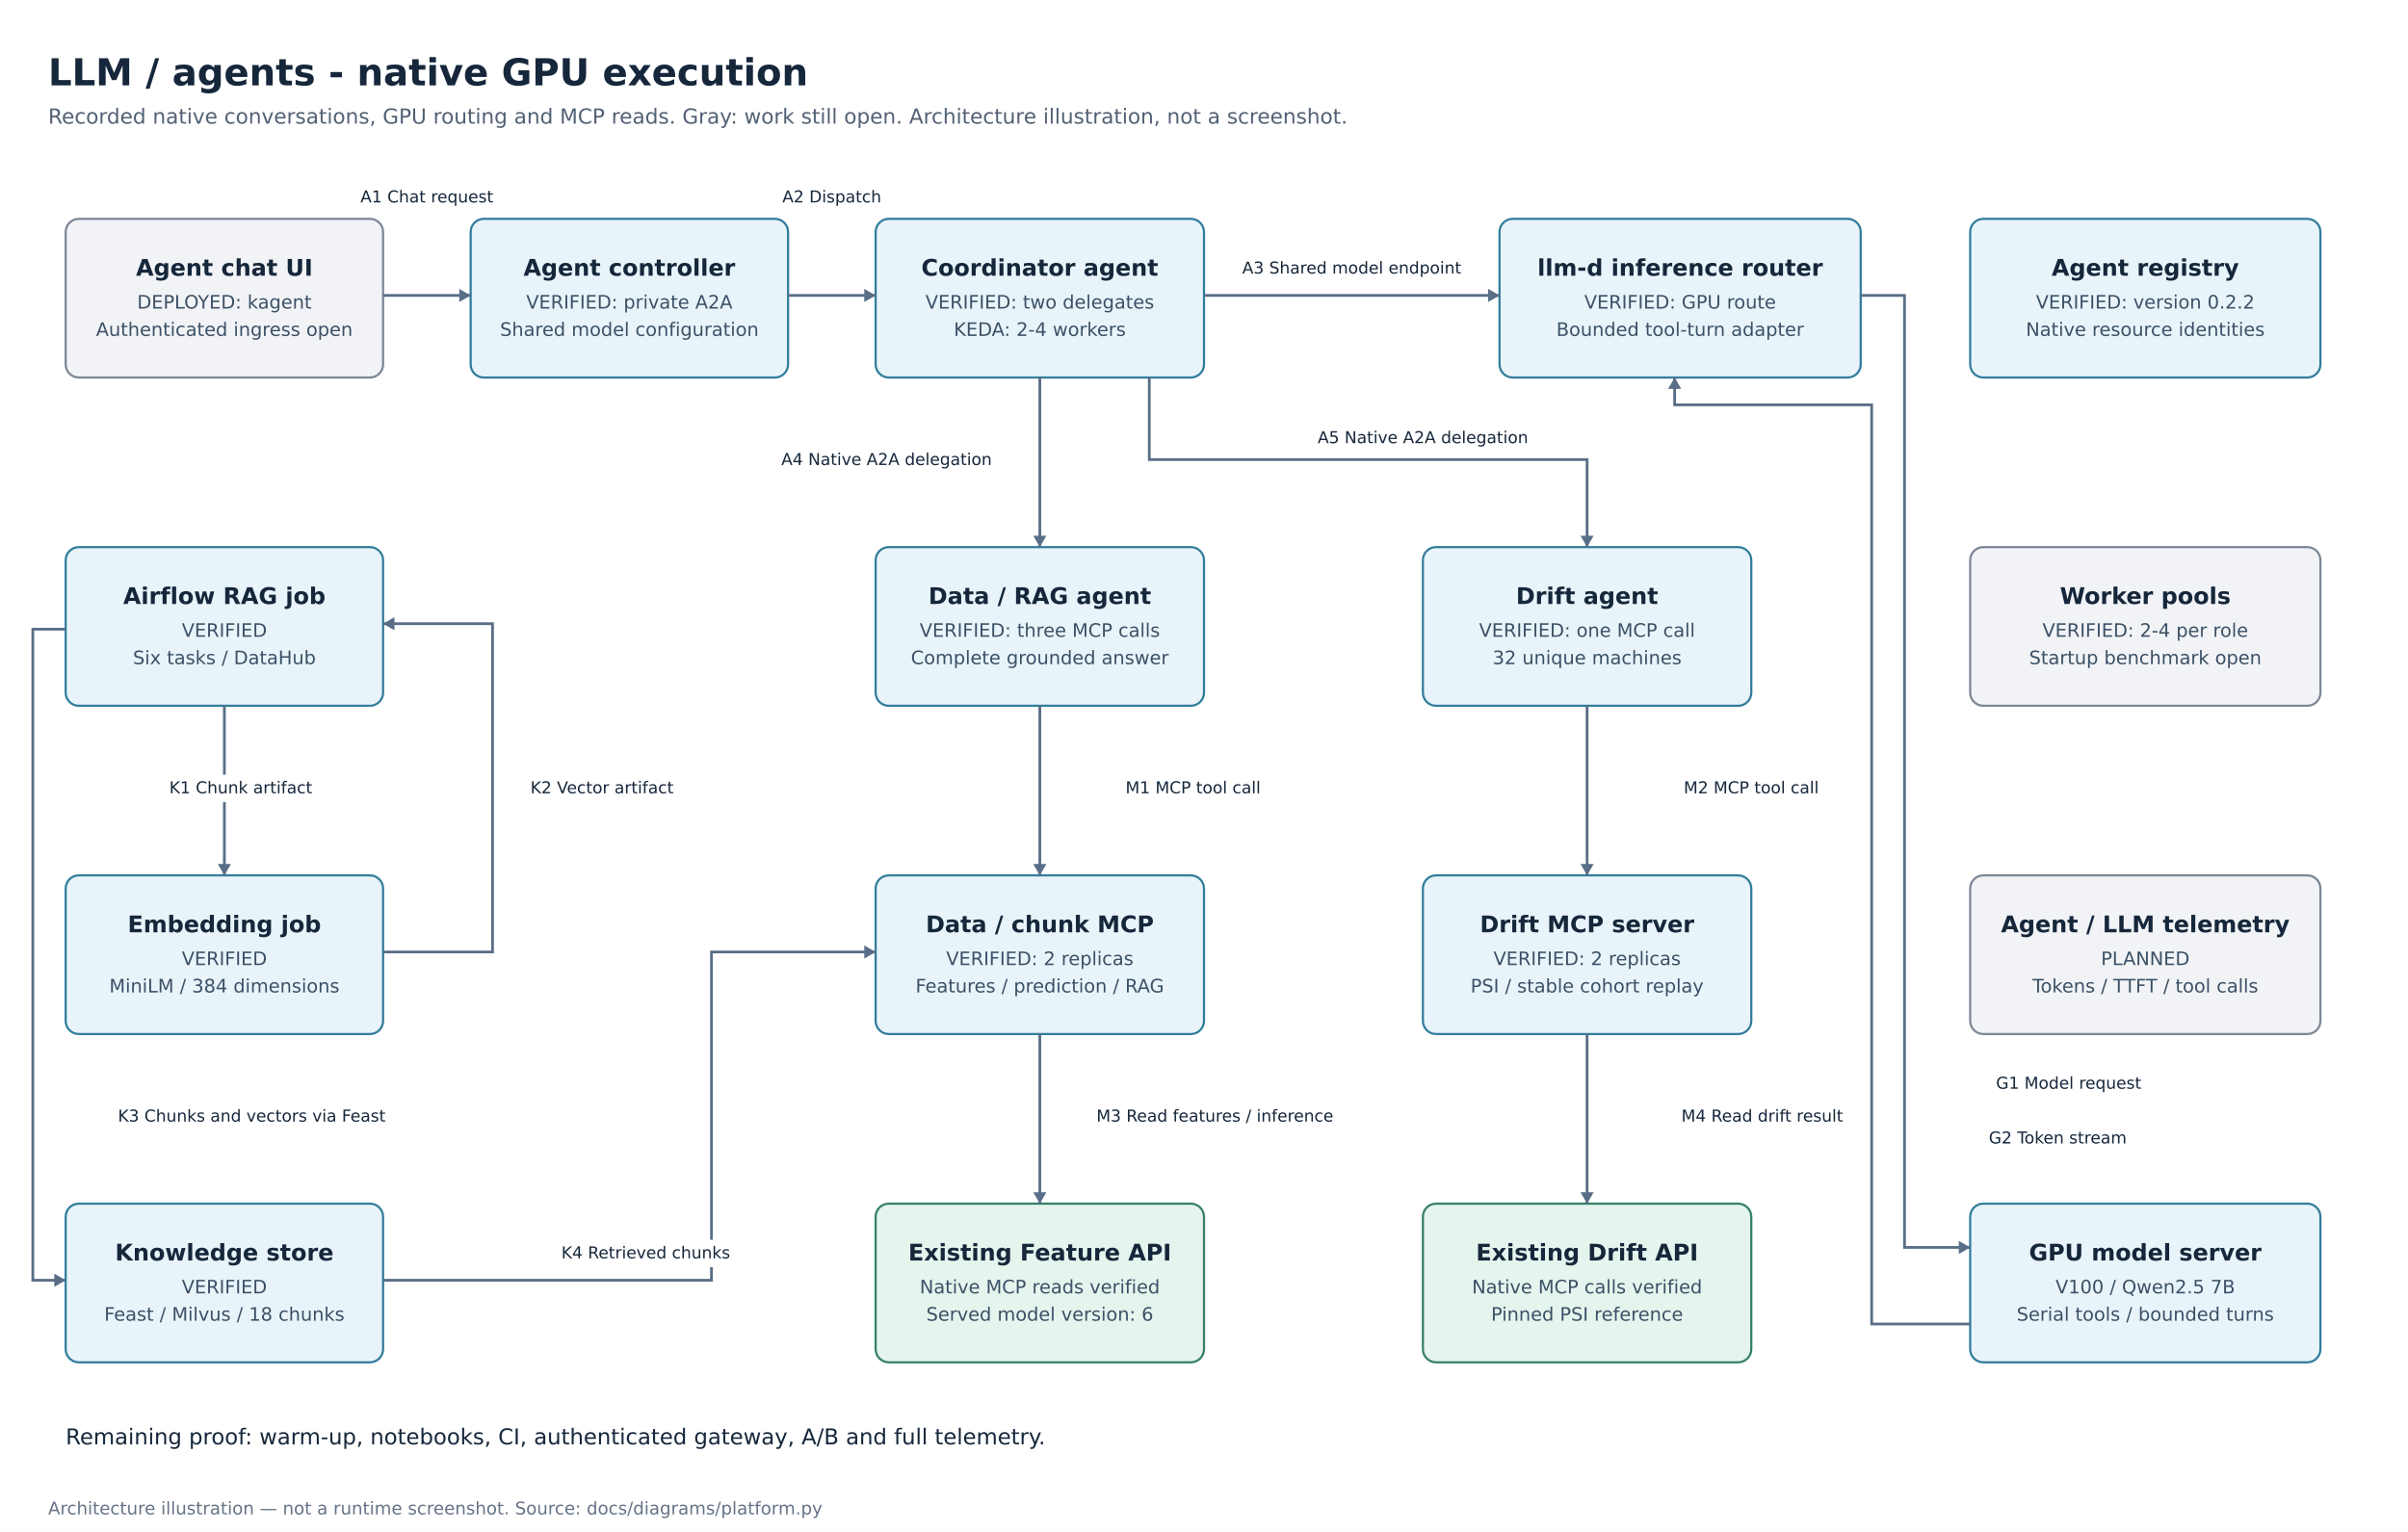
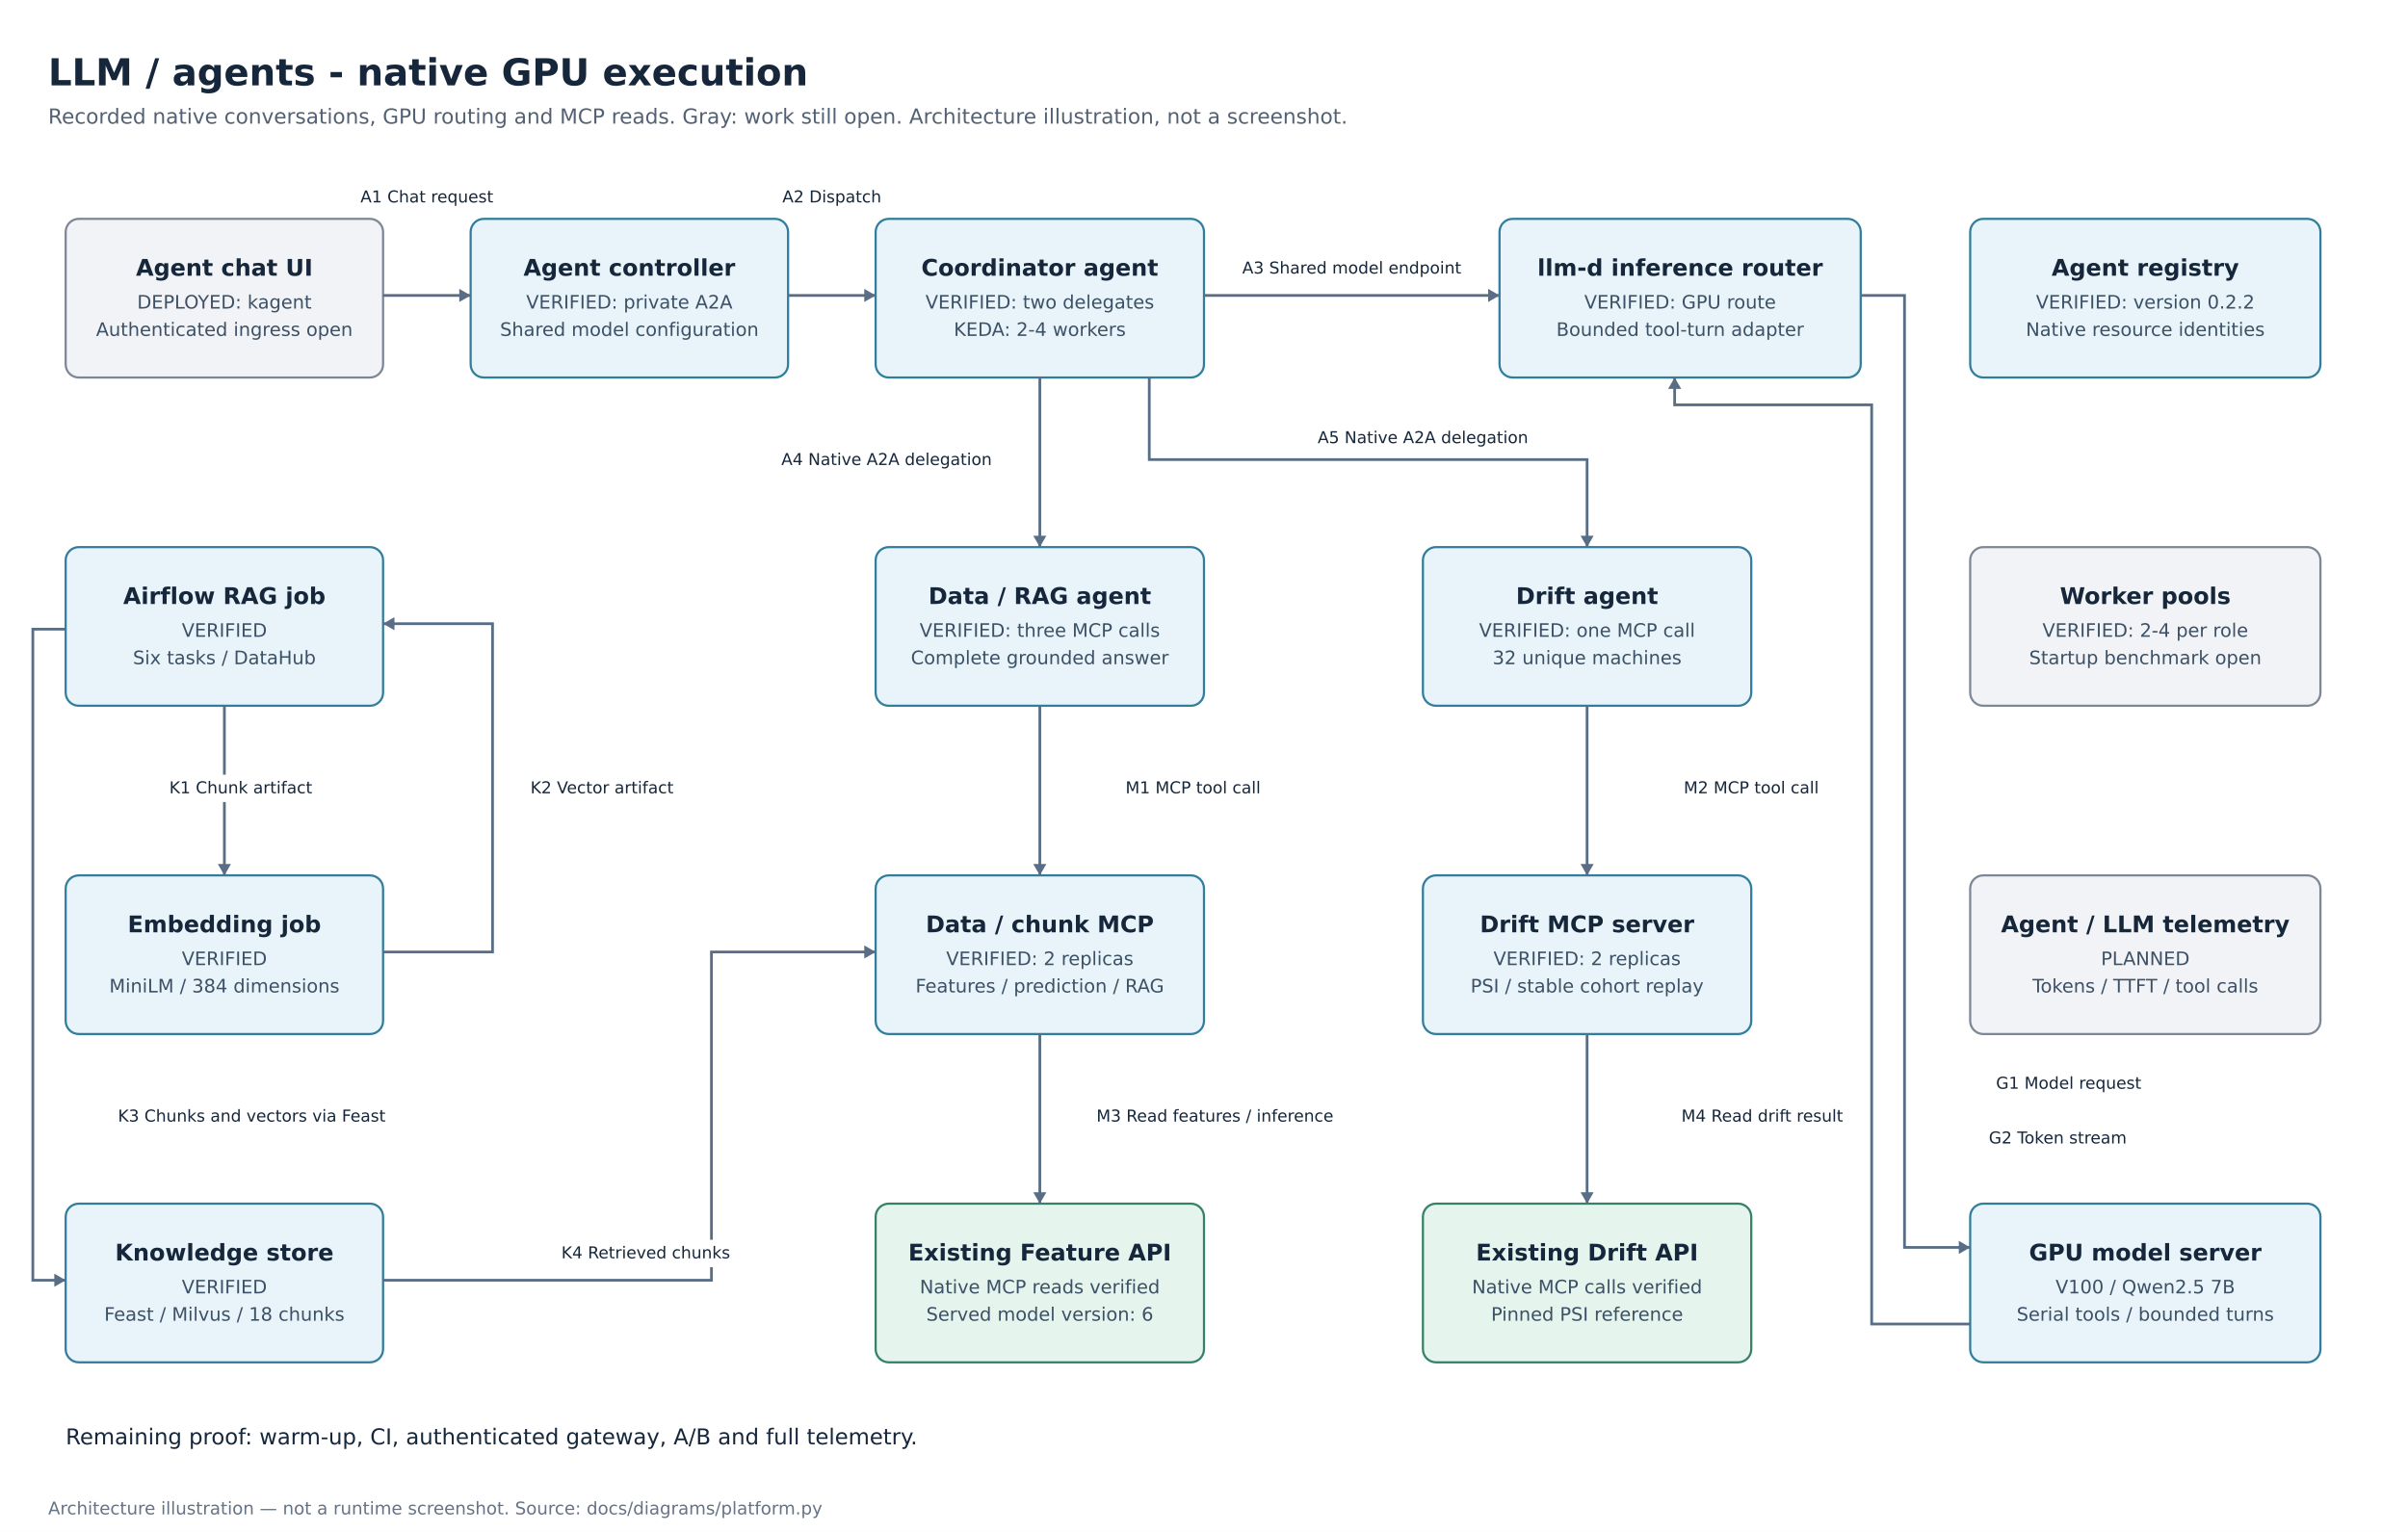
<svg xmlns="http://www.w3.org/2000/svg" width="2200" height="1400" viewBox="0 0 2200 1400" role="img" aria-labelledby="title desc">
  <rect width="100%" height="100%" fill="white" />
  <text x="44" y="78" font-family="Segoe UI,DejaVu Sans,sans-serif" font-size="34" font-weight="600" text-anchor="start" fill="#16273b">LLM / agents - native GPU execution</text>
  <text x="44" y="113" font-family="Segoe UI,DejaVu Sans,sans-serif" font-size="19" font-weight="400" text-anchor="start" fill="#526174">Recorded native conversations, GPU routing and MCP reads. Gray: work still open. Architecture illustration, not a screenshot.</text>
  <text x="44" y="1384" font-family="Segoe UI,DejaVu Sans,sans-serif" font-size="16" font-weight="400" text-anchor="start" fill="#657386">Architecture illustration — not a runtime screenshot. Source: docs/diagrams/platform.py</text>
  <rect x="60" y="200" width="290" height="145" rx="12" fill="#f1f3f6" stroke="#7d8795" stroke-width="2" />
  <text x="205.0" y="252.0" font-family="Segoe UI,DejaVu Sans,sans-serif" font-size="21" font-weight="600" text-anchor="middle" fill="#16273b">Agent chat UI</text>
  <text x="205.0" y="282.0" font-family="Segoe UI,DejaVu Sans,sans-serif" font-size="17" font-weight="400" text-anchor="middle" fill="#3c5066">DEPLOYED: kagent</text>
  <text x="205.0" y="307.0" font-family="Segoe UI,DejaVu Sans,sans-serif" font-size="17" font-weight="400" text-anchor="middle" fill="#3c5066">Authenticated ingress open</text>
  <rect x="430" y="200" width="290" height="145" rx="12" fill="#e8f4fa" stroke="#327d9c" stroke-width="2" />
  <text x="575.0" y="252.0" font-family="Segoe UI,DejaVu Sans,sans-serif" font-size="21" font-weight="600" text-anchor="middle" fill="#16273b">Agent controller</text>
  <text x="575.0" y="282.0" font-family="Segoe UI,DejaVu Sans,sans-serif" font-size="17" font-weight="400" text-anchor="middle" fill="#3c5066">VERIFIED: private A2A</text>
  <text x="575.0" y="307.0" font-family="Segoe UI,DejaVu Sans,sans-serif" font-size="17" font-weight="400" text-anchor="middle" fill="#3c5066">Shared model configuration</text>
  <rect x="800" y="200" width="300" height="145" rx="12" fill="#e8f4fa" stroke="#327d9c" stroke-width="2" />
  <text x="950.0" y="252.0" font-family="Segoe UI,DejaVu Sans,sans-serif" font-size="21" font-weight="600" text-anchor="middle" fill="#16273b">Coordinator agent</text>
  <text x="950.0" y="282.0" font-family="Segoe UI,DejaVu Sans,sans-serif" font-size="17" font-weight="400" text-anchor="middle" fill="#3c5066">VERIFIED: two delegates</text>
  <text x="950.0" y="307.0" font-family="Segoe UI,DejaVu Sans,sans-serif" font-size="17" font-weight="400" text-anchor="middle" fill="#3c5066">KEDA: 2-4 workers</text>
  <rect x="1370" y="200" width="330" height="145" rx="12" fill="#e8f4fa" stroke="#327d9c" stroke-width="2" />
  <text x="1535.0" y="252.0" font-family="Segoe UI,DejaVu Sans,sans-serif" font-size="21" font-weight="600" text-anchor="middle" fill="#16273b">llm-d inference router</text>
  <text x="1535.0" y="282.0" font-family="Segoe UI,DejaVu Sans,sans-serif" font-size="17" font-weight="400" text-anchor="middle" fill="#3c5066">VERIFIED: GPU route</text>
  <text x="1535.0" y="307.0" font-family="Segoe UI,DejaVu Sans,sans-serif" font-size="17" font-weight="400" text-anchor="middle" fill="#3c5066">Bounded tool-turn adapter</text>
  <rect x="1800" y="200" width="320" height="145" rx="12" fill="#e8f4fa" stroke="#327d9c" stroke-width="2" />
  <text x="1960.0" y="252.0" font-family="Segoe UI,DejaVu Sans,sans-serif" font-size="21" font-weight="600" text-anchor="middle" fill="#16273b">Agent registry</text>
  <text x="1960.0" y="282.0" font-family="Segoe UI,DejaVu Sans,sans-serif" font-size="17" font-weight="400" text-anchor="middle" fill="#3c5066">VERIFIED: version 0.2.2</text>
  <text x="1960.0" y="307.0" font-family="Segoe UI,DejaVu Sans,sans-serif" font-size="17" font-weight="400" text-anchor="middle" fill="#3c5066">Native resource identities</text>
  <rect x="60" y="500" width="290" height="145" rx="12" fill="#e8f4fa" stroke="#327d9c" stroke-width="2" />
  <text x="205.0" y="552.0" font-family="Segoe UI,DejaVu Sans,sans-serif" font-size="21" font-weight="600" text-anchor="middle" fill="#16273b">Airflow RAG job</text>
  <text x="205.0" y="582.0" font-family="Segoe UI,DejaVu Sans,sans-serif" font-size="17" font-weight="400" text-anchor="middle" fill="#3c5066">VERIFIED</text>
  <text x="205.0" y="607.0" font-family="Segoe UI,DejaVu Sans,sans-serif" font-size="17" font-weight="400" text-anchor="middle" fill="#3c5066">Six tasks / DataHub</text>
  <rect x="800" y="500" width="300" height="145" rx="12" fill="#e8f4fa" stroke="#327d9c" stroke-width="2" />
  <text x="950.0" y="552.0" font-family="Segoe UI,DejaVu Sans,sans-serif" font-size="21" font-weight="600" text-anchor="middle" fill="#16273b">Data / RAG agent</text>
  <text x="950.0" y="582.0" font-family="Segoe UI,DejaVu Sans,sans-serif" font-size="17" font-weight="400" text-anchor="middle" fill="#3c5066">VERIFIED: three MCP calls</text>
  <text x="950.0" y="607.0" font-family="Segoe UI,DejaVu Sans,sans-serif" font-size="17" font-weight="400" text-anchor="middle" fill="#3c5066">Complete grounded answer</text>
  <rect x="1300" y="500" width="300" height="145" rx="12" fill="#e8f4fa" stroke="#327d9c" stroke-width="2" />
  <text x="1450.0" y="552.0" font-family="Segoe UI,DejaVu Sans,sans-serif" font-size="21" font-weight="600" text-anchor="middle" fill="#16273b">Drift agent</text>
  <text x="1450.0" y="582.0" font-family="Segoe UI,DejaVu Sans,sans-serif" font-size="17" font-weight="400" text-anchor="middle" fill="#3c5066">VERIFIED: one MCP call</text>
  <text x="1450.0" y="607.0" font-family="Segoe UI,DejaVu Sans,sans-serif" font-size="17" font-weight="400" text-anchor="middle" fill="#3c5066">32 unique machines</text>
  <rect x="1800" y="500" width="320" height="145" rx="12" fill="#f1f3f6" stroke="#7d8795" stroke-width="2" />
  <text x="1960.0" y="552.0" font-family="Segoe UI,DejaVu Sans,sans-serif" font-size="21" font-weight="600" text-anchor="middle" fill="#16273b">Worker pools</text>
  <text x="1960.0" y="582.0" font-family="Segoe UI,DejaVu Sans,sans-serif" font-size="17" font-weight="400" text-anchor="middle" fill="#3c5066">VERIFIED: 2-4 per role</text>
  <text x="1960.0" y="607.0" font-family="Segoe UI,DejaVu Sans,sans-serif" font-size="17" font-weight="400" text-anchor="middle" fill="#3c5066">Startup benchmark open</text>
  <rect x="60" y="800" width="290" height="145" rx="12" fill="#e8f4fa" stroke="#327d9c" stroke-width="2" />
  <text x="205.0" y="852.0" font-family="Segoe UI,DejaVu Sans,sans-serif" font-size="21" font-weight="600" text-anchor="middle" fill="#16273b">Embedding job</text>
  <text x="205.0" y="882.0" font-family="Segoe UI,DejaVu Sans,sans-serif" font-size="17" font-weight="400" text-anchor="middle" fill="#3c5066">VERIFIED</text>
  <text x="205.0" y="907.0" font-family="Segoe UI,DejaVu Sans,sans-serif" font-size="17" font-weight="400" text-anchor="middle" fill="#3c5066">MiniLM / 384 dimensions</text>
  <rect x="800" y="800" width="300" height="145" rx="12" fill="#e8f4fa" stroke="#327d9c" stroke-width="2" />
  <text x="950.0" y="852.0" font-family="Segoe UI,DejaVu Sans,sans-serif" font-size="21" font-weight="600" text-anchor="middle" fill="#16273b">Data / chunk MCP</text>
  <text x="950.0" y="882.0" font-family="Segoe UI,DejaVu Sans,sans-serif" font-size="17" font-weight="400" text-anchor="middle" fill="#3c5066">VERIFIED: 2 replicas</text>
  <text x="950.0" y="907.0" font-family="Segoe UI,DejaVu Sans,sans-serif" font-size="17" font-weight="400" text-anchor="middle" fill="#3c5066">Features / prediction / RAG</text>
  <rect x="1300" y="800" width="300" height="145" rx="12" fill="#e8f4fa" stroke="#327d9c" stroke-width="2" />
  <text x="1450.0" y="852.0" font-family="Segoe UI,DejaVu Sans,sans-serif" font-size="21" font-weight="600" text-anchor="middle" fill="#16273b">Drift MCP server</text>
  <text x="1450.0" y="882.0" font-family="Segoe UI,DejaVu Sans,sans-serif" font-size="17" font-weight="400" text-anchor="middle" fill="#3c5066">VERIFIED: 2 replicas</text>
  <text x="1450.0" y="907.0" font-family="Segoe UI,DejaVu Sans,sans-serif" font-size="17" font-weight="400" text-anchor="middle" fill="#3c5066">PSI / stable cohort replay</text>
  <rect x="1800" y="800" width="320" height="145" rx="12" fill="#f1f3f6" stroke="#7d8795" stroke-width="2" />
  <text x="1960.0" y="852.0" font-family="Segoe UI,DejaVu Sans,sans-serif" font-size="21" font-weight="600" text-anchor="middle" fill="#16273b">Agent / LLM telemetry</text>
  <text x="1960.0" y="882.0" font-family="Segoe UI,DejaVu Sans,sans-serif" font-size="17" font-weight="400" text-anchor="middle" fill="#3c5066">PLANNED</text>
  <text x="1960.0" y="907.0" font-family="Segoe UI,DejaVu Sans,sans-serif" font-size="17" font-weight="400" text-anchor="middle" fill="#3c5066">Tokens / TTFT / tool calls</text>
  <rect x="60" y="1100" width="290" height="145" rx="12" fill="#e8f4fa" stroke="#327d9c" stroke-width="2" />
  <text x="205.0" y="1152.0" font-family="Segoe UI,DejaVu Sans,sans-serif" font-size="21" font-weight="600" text-anchor="middle" fill="#16273b">Knowledge store</text>
  <text x="205.0" y="1182.0" font-family="Segoe UI,DejaVu Sans,sans-serif" font-size="17" font-weight="400" text-anchor="middle" fill="#3c5066">VERIFIED</text>
  <text x="205.0" y="1207.0" font-family="Segoe UI,DejaVu Sans,sans-serif" font-size="17" font-weight="400" text-anchor="middle" fill="#3c5066">Feast / Milvus / 18 chunks</text>
  <rect x="1800" y="1100" width="320" height="145" rx="12" fill="#e8f4fa" stroke="#327d9c" stroke-width="2" />
  <text x="1960.0" y="1152.0" font-family="Segoe UI,DejaVu Sans,sans-serif" font-size="21" font-weight="600" text-anchor="middle" fill="#16273b">GPU model server</text>
  <text x="1960.0" y="1182.0" font-family="Segoe UI,DejaVu Sans,sans-serif" font-size="17" font-weight="400" text-anchor="middle" fill="#3c5066">V100 / Qwen2.5 7B</text>
  <text x="1960.0" y="1207.0" font-family="Segoe UI,DejaVu Sans,sans-serif" font-size="17" font-weight="400" text-anchor="middle" fill="#3c5066">Serial tools / bounded turns</text>
  <rect x="800" y="1100" width="300" height="145" rx="12" fill="#e5f4ed" stroke="#368168" stroke-width="2" />
  <text x="950.0" y="1152.0" font-family="Segoe UI,DejaVu Sans,sans-serif" font-size="21" font-weight="600" text-anchor="middle" fill="#16273b">Existing Feature API</text>
  <text x="950.0" y="1182.0" font-family="Segoe UI,DejaVu Sans,sans-serif" font-size="17" font-weight="400" text-anchor="middle" fill="#3c5066">Native MCP reads verified</text>
  <text x="950.0" y="1207.0" font-family="Segoe UI,DejaVu Sans,sans-serif" font-size="17" font-weight="400" text-anchor="middle" fill="#3c5066">Served model version: 6</text>
  <rect x="1300" y="1100" width="300" height="145" rx="12" fill="#e5f4ed" stroke="#368168" stroke-width="2" />
  <text x="1450.0" y="1152.0" font-family="Segoe UI,DejaVu Sans,sans-serif" font-size="21" font-weight="600" text-anchor="middle" fill="#16273b">Existing Drift API</text>
  <text x="1450.0" y="1182.0" font-family="Segoe UI,DejaVu Sans,sans-serif" font-size="17" font-weight="400" text-anchor="middle" fill="#3c5066">Native MCP calls verified</text>
  <text x="1450.0" y="1207.0" font-family="Segoe UI,DejaVu Sans,sans-serif" font-size="17" font-weight="400" text-anchor="middle" fill="#3c5066">Pinned PSI reference</text>
  <polyline points="350,270 430,270" fill="none" stroke="#596e86" stroke-width="2.5" />
  <polygon points="430,270 419.608,276.0 419.608,264.0" fill="#596e86" />
  <rect x="329.5" y="168" width="121.0" height="25" rx="4" fill="white" />
  <text x="390" y="185" font-family="Segoe UI,DejaVu Sans,sans-serif" font-size="15" font-weight="400" text-anchor="middle" fill="#16273b">A1  Chat request</text>
  <polyline points="720,270 800,270" fill="none" stroke="#596e86" stroke-width="2.5" />
  <polygon points="800,270 789.608,276.0 789.608,264.0" fill="#596e86" />
  <rect x="712.0" y="168" width="96.0" height="25" rx="4" fill="white" />
  <text x="760" y="185" font-family="Segoe UI,DejaVu Sans,sans-serif" font-size="15" font-weight="400" text-anchor="middle" fill="#16273b">A2  Dispatch</text>
  <polyline points="1100,270 1370,270" fill="none" stroke="#596e86" stroke-width="2.5" />
  <polygon points="1370,270 1359.608,276.0 1359.608,264.0" fill="#596e86" />
  <rect x="1137.5" y="233" width="195.0" height="25" rx="4" fill="white" />
  <text x="1235" y="250" font-family="Segoe UI,DejaVu Sans,sans-serif" font-size="15" font-weight="400" text-anchor="middle" fill="#16273b">A3  Shared model endpoint</text>
  <polyline points="1700,270 1740,270 1740,1140 1800,1140" fill="none" stroke="#596e86" stroke-width="2.5" />
  <polygon points="1800,1140 1789.608,1146.0 1789.608,1134.0" fill="#596e86" />
  <rect x="1823.0" y="978" width="134.0" height="25" rx="4" fill="white" />
  <text x="1890" y="995" font-family="Segoe UI,DejaVu Sans,sans-serif" font-size="15" font-weight="400" text-anchor="middle" fill="#16273b">G1  Model request</text>
  <polyline points="1800,1210 1710,1210 1710,370 1530,370 1530,345" fill="none" stroke="#596e86" stroke-width="2.5" />
  <polygon points="1530,345 1536.0,355.392 1524.0,355.392" fill="#596e86" />
  <rect x="1816.508" y="1028" width="126.984" height="25" rx="4" fill="white" />
  <text x="1880" y="1045" font-family="Segoe UI,DejaVu Sans,sans-serif" font-size="15" font-weight="400" text-anchor="middle" fill="#16273b">G2  Token stream</text>
  <polyline points="950,345 950,500" fill="none" stroke="#596e86" stroke-width="2.5" />
  <polygon points="950,500 944.0,489.608 956.0,489.608" fill="#596e86" />
  <rect x="715.5" y="408" width="189.0" height="25" rx="4" fill="white" />
  <text x="810" y="425" font-family="Segoe UI,DejaVu Sans,sans-serif" font-size="15" font-weight="400" text-anchor="middle" fill="#16273b">A4  Native A2A delegation</text>
  <polyline points="1050,345 1050,420 1450,420 1450,500" fill="none" stroke="#596e86" stroke-width="2.5" />
  <polygon points="1450,500 1444.0,489.608 1456.0,489.608" fill="#596e86" />
  <rect x="1205.5" y="388" width="189.0" height="25" rx="4" fill="white" />
  <text x="1300" y="405" font-family="Segoe UI,DejaVu Sans,sans-serif" font-size="15" font-weight="400" text-anchor="middle" fill="#16273b">A5  Native A2A delegation</text>
  <polyline points="950,645 950,800" fill="none" stroke="#596e86" stroke-width="2.5" />
  <polygon points="950,800 944.0,789.608 956.0,789.608" fill="#596e86" />
  <rect x="1025.5" y="708" width="129.0" height="25" rx="4" fill="white" />
  <text x="1090" y="725" font-family="Segoe UI,DejaVu Sans,sans-serif" font-size="15" font-weight="400" text-anchor="middle" fill="#16273b">M1  MCP tool call</text>
  <polyline points="1450,645 1450,800" fill="none" stroke="#596e86" stroke-width="2.5" />
  <polygon points="1450,800 1444.0,789.608 1456.0,789.608" fill="#596e86" />
  <rect x="1535.5" y="708" width="129.0" height="25" rx="4" fill="white" />
  <text x="1600" y="725" font-family="Segoe UI,DejaVu Sans,sans-serif" font-size="15" font-weight="400" text-anchor="middle" fill="#16273b">M2  MCP tool call</text>
  <polyline points="950,945 950,1100" fill="none" stroke="#596e86" stroke-width="2.5" />
  <polygon points="950,1100 944.0,1089.608 956.0,1089.608" fill="#596e86" />
  <rect x="1006.5" y="1008" width="207.0" height="25" rx="4" fill="white" />
  <text x="1110" y="1025" font-family="Segoe UI,DejaVu Sans,sans-serif" font-size="15" font-weight="400" text-anchor="middle" fill="#16273b">M3  Read features / inference</text>
  <polyline points="1450,945 1450,1100" fill="none" stroke="#596e86" stroke-width="2.5" />
  <polygon points="1450,1100 1444.0,1089.608 1456.0,1089.608" fill="#596e86" />
  <rect x="1536.5" y="1008" width="147.0" height="25" rx="4" fill="white" />
  <text x="1610" y="1025" font-family="Segoe UI,DejaVu Sans,sans-serif" font-size="15" font-weight="400" text-anchor="middle" fill="#16273b">M4  Read drift result</text>
  <polyline points="205,645 205,800" fill="none" stroke="#596e86" stroke-width="2.5" />
  <polygon points="205,800 199.0,789.608 211.0,789.608" fill="#596e86" />
  <rect x="156.0" y="708" width="128.0" height="25" rx="4" fill="white" />
  <text x="220" y="725" font-family="Segoe UI,DejaVu Sans,sans-serif" font-size="15" font-weight="400" text-anchor="middle" fill="#16273b">K1  Chunk artifact</text>
  <polyline points="350,870 450,870 450,570 350,570" fill="none" stroke="#596e86" stroke-width="2.5" />
  <polygon points="350,570 360.392,564.0 360.392,576.0" fill="#596e86" />
  <rect x="484.508" y="708" width="130.984" height="25" rx="4" fill="white" />
  <text x="550" y="725" font-family="Segoe UI,DejaVu Sans,sans-serif" font-size="15" font-weight="400" text-anchor="middle" fill="#16273b">K2  Vector artifact</text>
  <polyline points="60,575 30,575 30,1170 60,1170" fill="none" stroke="#596e86" stroke-width="2.5" />
  <polygon points="60,1170 49.608,1176.0 49.608,1164.0" fill="#596e86" />
  <rect x="118.0" y="1008" width="224.0" height="25" rx="4" fill="white" />
  <text x="230" y="1025" font-family="Segoe UI,DejaVu Sans,sans-serif" font-size="15" font-weight="400" text-anchor="middle" fill="#16273b">K3  Chunks and vectors via Feast</text>
  <polyline points="350,1170 650,1170 650,870 800,870" fill="none" stroke="#596e86" stroke-width="2.5" />
  <polygon points="800,870 789.608,876.0 789.608,864.0" fill="#596e86" />
  <rect x="516.0" y="1133" width="148.0" height="25" rx="4" fill="white" />
  <text x="590" y="1150" font-family="Segoe UI,DejaVu Sans,sans-serif" font-size="15" font-weight="400" text-anchor="middle" fill="#16273b">K4  Retrieved chunks</text>
-   <text x="60" y="1320" font-family="Segoe UI,DejaVu Sans,sans-serif" font-size="20" font-weight="400" text-anchor="start" fill="#16273b">Remaining proof: warm-up, notebooks, CI, authenticated gateway, A/B and full telemetry.</text>
+   <text x="60" y="1320" font-family="Segoe UI,DejaVu Sans,sans-serif" font-size="20" font-weight="400" text-anchor="start" fill="#16273b">Remaining proof: warm-up, CI, authenticated gateway, A/B and full telemetry.</text>
</svg>
